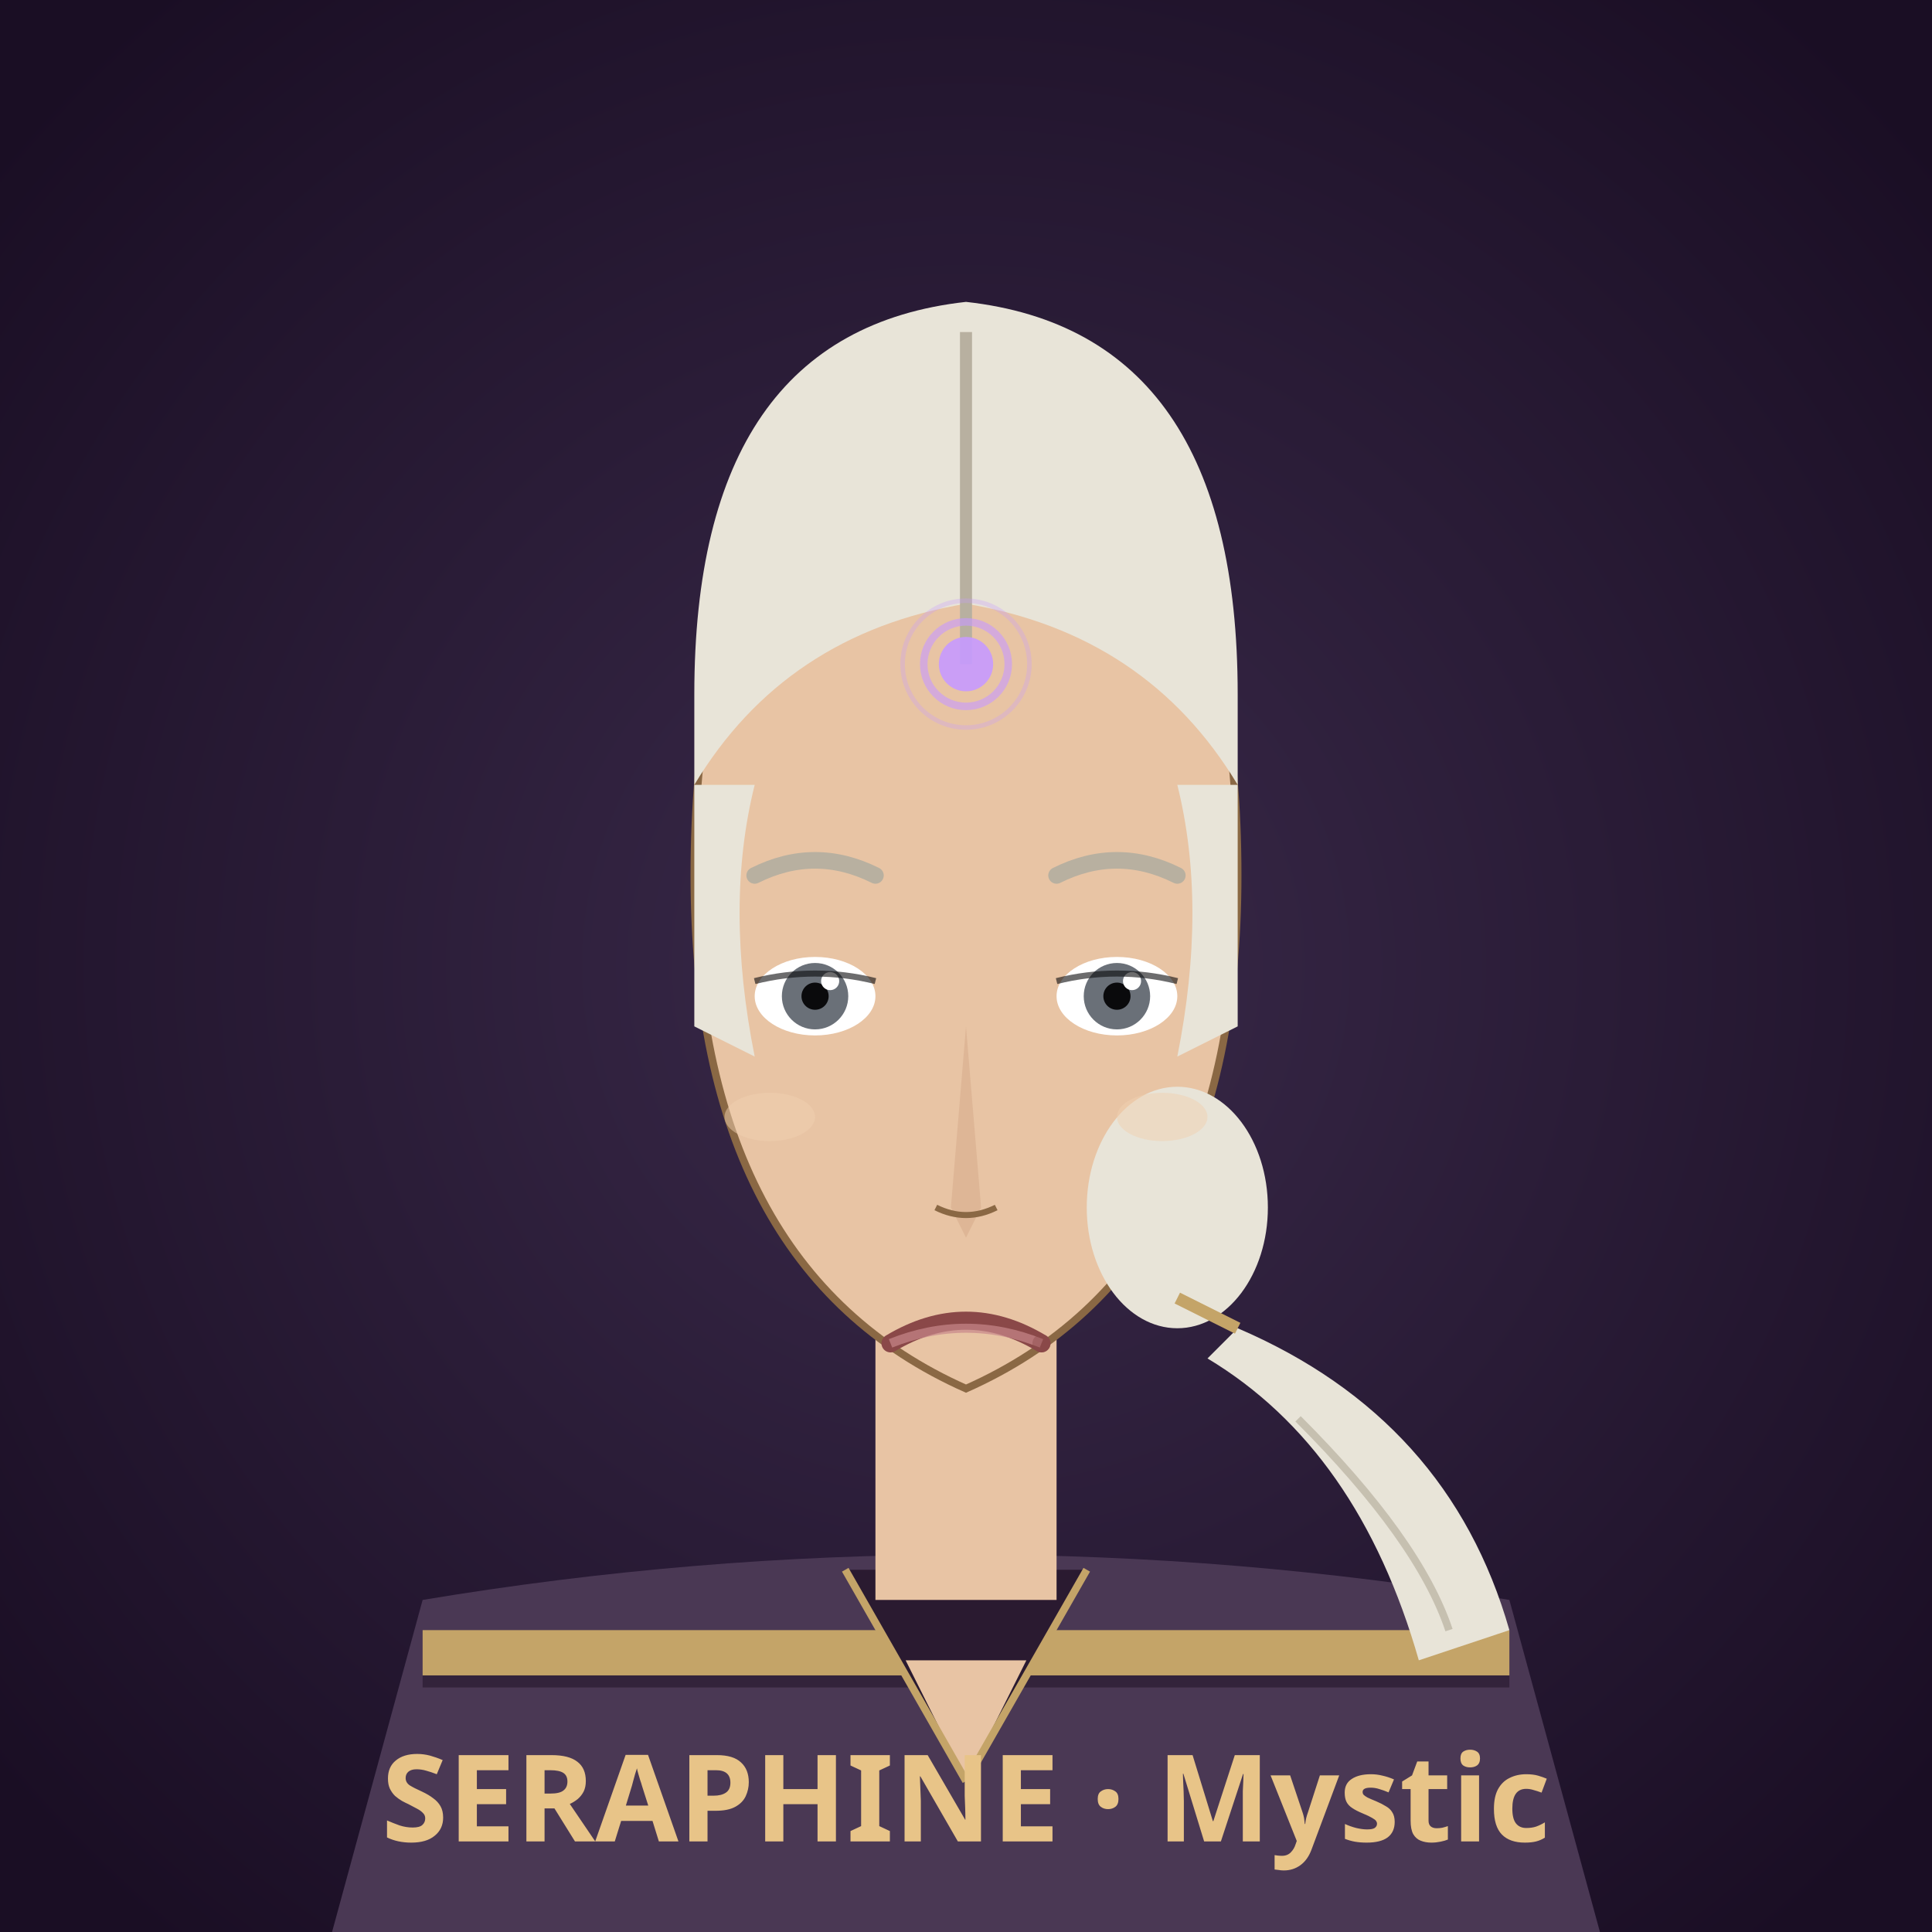
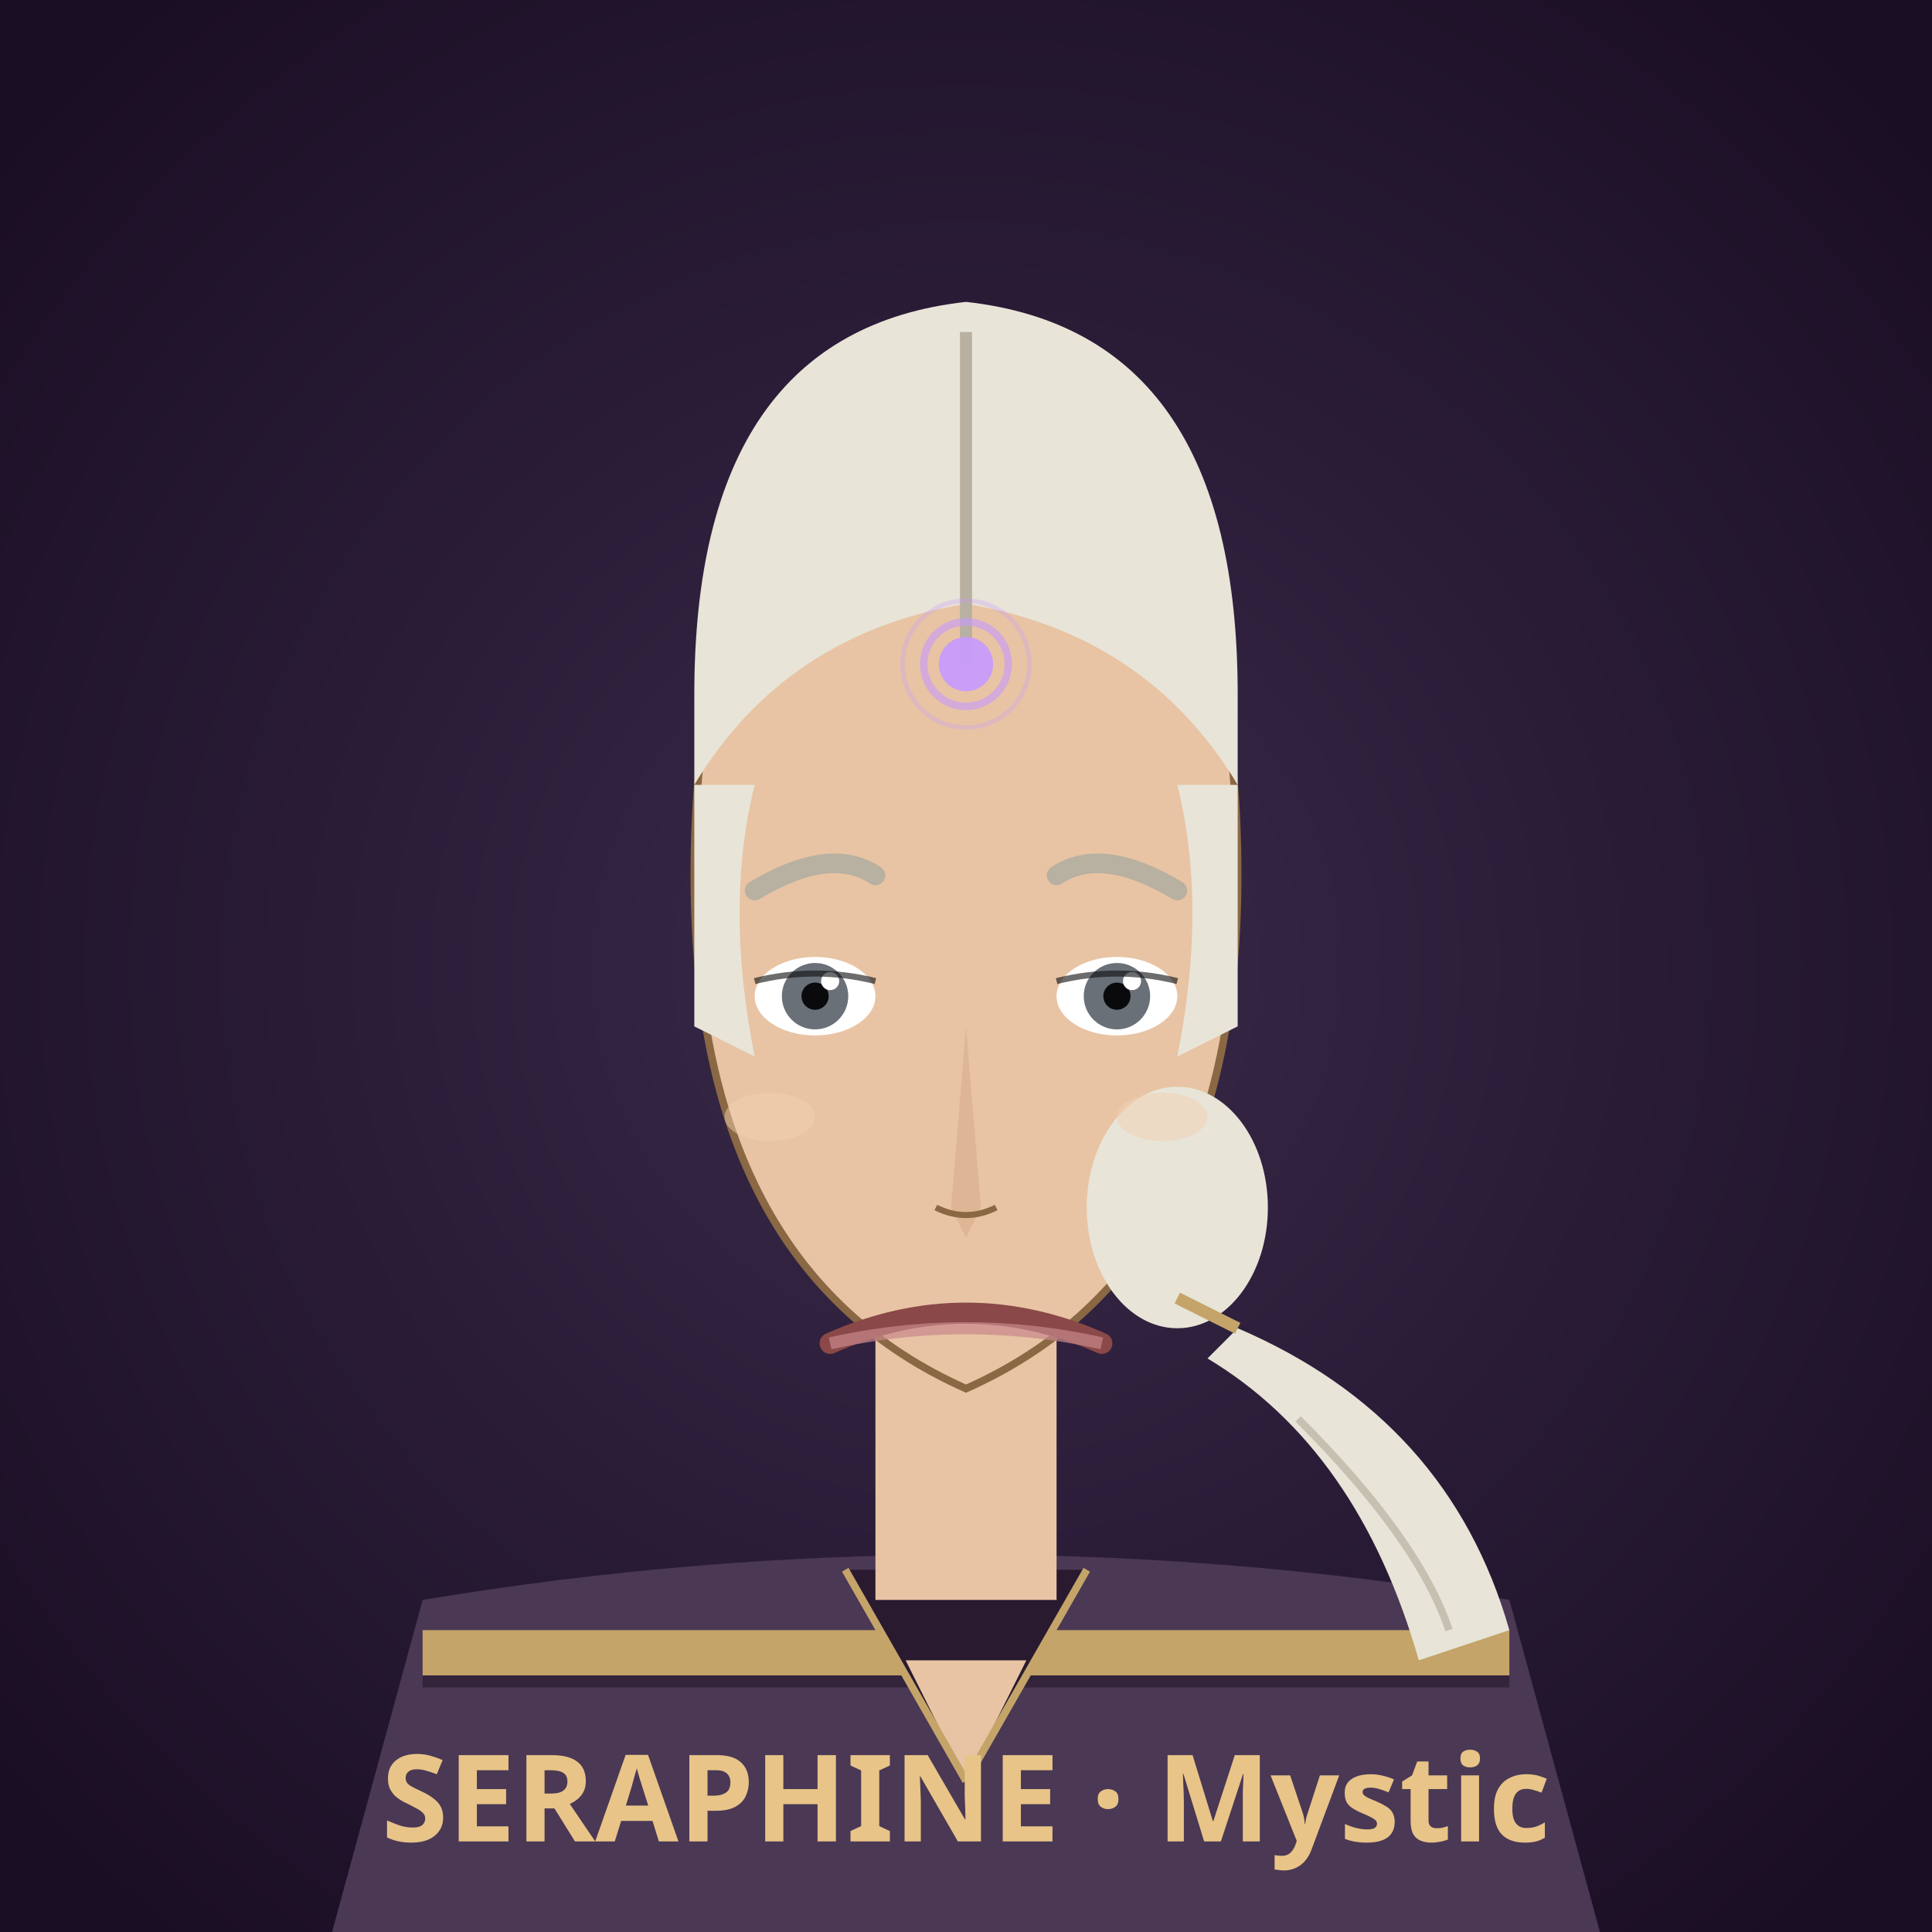
<svg xmlns="http://www.w3.org/2000/svg" viewBox="0 0 128 128" width="128" height="128">
  <defs>
    <radialGradient id="bg-seraphine" cx="50%" cy="50%" r="65%">
      <stop offset="0%" stop-color="#3a2a4a" />
      <stop offset="100%" stop-color="#1a0e24" />
    </radialGradient>
  </defs>
  <rect width="128" height="128" fill="url(#bg-seraphine)" />
  <path d="M 22 128 L 28 106 Q 64 100 100 106 L 106 128 Z" fill="#4a3854" />
  <rect x="28" y="108" width="72" height="3" fill="#c4a468" />
  <rect x="28" y="111" width="72" height="0.8" fill="#2a1a30" opacity="0.7" />
  <path d="M 56 104 L 64 118 L 72 104 Z" fill="#2a1a30" />
  <path d="M 60 110 L 64 118 L 68 110 Z" fill="#e8c4a4" />
  <line x1="56" y1="104" x2="64" y2="118" stroke="#c4a468" stroke-width="0.5" />
  <line x1="72" y1="104" x2="64" y2="118" stroke="#c4a468" stroke-width="0.5" />
  <path d="M 82 88 Q 96 94 100 108 L 94 110 Q 90 96 80 90 Z" fill="#e8e4d8" />
  <path d="M 86 94 Q 94 102 96 108" stroke="#b8b0a0" stroke-width="0.5" fill="none" opacity="0.7" />
  <rect x="58" y="88" width="12" height="18" fill="#e8c4a4" />
  <path d="M 46 58 Q 46 30 64 26 Q 82 30 82 58 Q 82 84 64 92 Q 46 84 46 58 Z" fill="#e8c4a4" stroke="#8a6844" stroke-width="0.5" />
  <path d="M 46 46 Q 46 22 64 20 Q 82 22 82 46 L 82 52 Q 76 42 64 40 Q 52 42 46 52 Z" fill="#e8e4d8" />
  <line x1="64" y1="22" x2="64" y2="44" stroke="#b8b0a0" stroke-width="0.8" />
  <path d="M 46 52 L 46 68 L 50 70 Q 48 60 50 52 Z" fill="#e8e4d8" />
  <path d="M 82 52 L 82 68 L 78 70 Q 80 60 78 52 Z" fill="#e8e4d8" />
  <ellipse cx="78" cy="80" rx="6" ry="8" fill="#e8e4d8" />
  <path d="M 78 86 L 82 88" stroke="#c4a468" stroke-width="0.8" />
-   <path d="M 50 58 Q 54 56 58 58" stroke="#b8b0a0" stroke-width="1.1" stroke-linecap="round" fill="none" />
-   <path d="M 70 58 Q 74 56 78 58" stroke="#b8b0a0" stroke-width="1.1" stroke-linecap="round" fill="none" />
+   <path d="M 50 59 Q 55 56 58 58" stroke="#b8b0a0" stroke-width="1.3" stroke-linecap="round" fill="none" />
+   <path d="M 70 58 Q 73 56 78 59" stroke="#b8b0a0" stroke-width="1.3" stroke-linecap="round" fill="none" />
  <ellipse cx="54" cy="66" rx="4" ry="2.6" fill="#ffffff" />
  <ellipse cx="74" cy="66" rx="4" ry="2.6" fill="#ffffff" />
  <circle cx="54" cy="66" r="2.2" fill="#6a7078" />
  <circle cx="74" cy="66" r="2.2" fill="#6a7078" />
  <circle cx="54" cy="66" r="0.9" fill="#0a0a0c" />
  <circle cx="74" cy="66" r="0.9" fill="#0a0a0c" />
  <circle cx="55" cy="65" r="0.6" fill="#ffffff" />
  <circle cx="75" cy="65" r="0.6" fill="#ffffff" />
  <path d="M 50 65 Q 54 64 58 65" stroke="#0a0a0c" stroke-width="0.4" fill="none" opacity="0.6" />
  <path d="M 70 65 Q 74 64 78 65" stroke="#0a0a0c" stroke-width="0.4" fill="none" opacity="0.6" />
  <path d="M 64 68 L 63 80 L 64 82 L 65 80 Z" fill="#d4a888" opacity="0.5" />
  <path d="M 62 80 Q 64 81 66 80" stroke="#8a6844" stroke-width="0.4" fill="none" />
-   <path d="M 59 89 Q 64 86 69 89" stroke="#8a4848" stroke-width="1.2" fill="none" stroke-linecap="round" />
-   <path d="M 59 89 Q 64 87 69 89" stroke="#c8888a" stroke-width="0.6" fill="none" opacity="0.7" />
-   <circle cx="69" cy="89" r="0.6" fill="#8a4848" opacity="0.4" />
+   <path d="M 55 89 Q 64 85 73 89" stroke="#8a4848" stroke-width="1.4" fill="none" stroke-linecap="round" />
+   <path d="M 55 89 Q 64 87 73 89" stroke="#c8888a" stroke-width="0.8" fill="none" opacity="0.7" />
  <ellipse cx="51" cy="74" rx="3" ry="1.6" fill="#f0d0b0" opacity="0.5" />
  <ellipse cx="77" cy="74" rx="3" ry="1.6" fill="#f0d0b0" opacity="0.5" />
  <circle cx="64" cy="44" r="1.8" fill="#c79aff" opacity="0.9" />
  <circle cx="64" cy="44" r="2.8" fill="none" stroke="#c79aff" stroke-width="0.5" opacity="0.6" />
  <circle cx="64" cy="44" r="4.2" fill="none" stroke="#c79aff" stroke-width="0.3" opacity="0.3" />
  <text x="64" y="122" text-anchor="middle" font-family="system-ui" font-size="8" fill="#e8c488" font-weight="bold">SERAPHINE · Mystic</text>
</svg>
